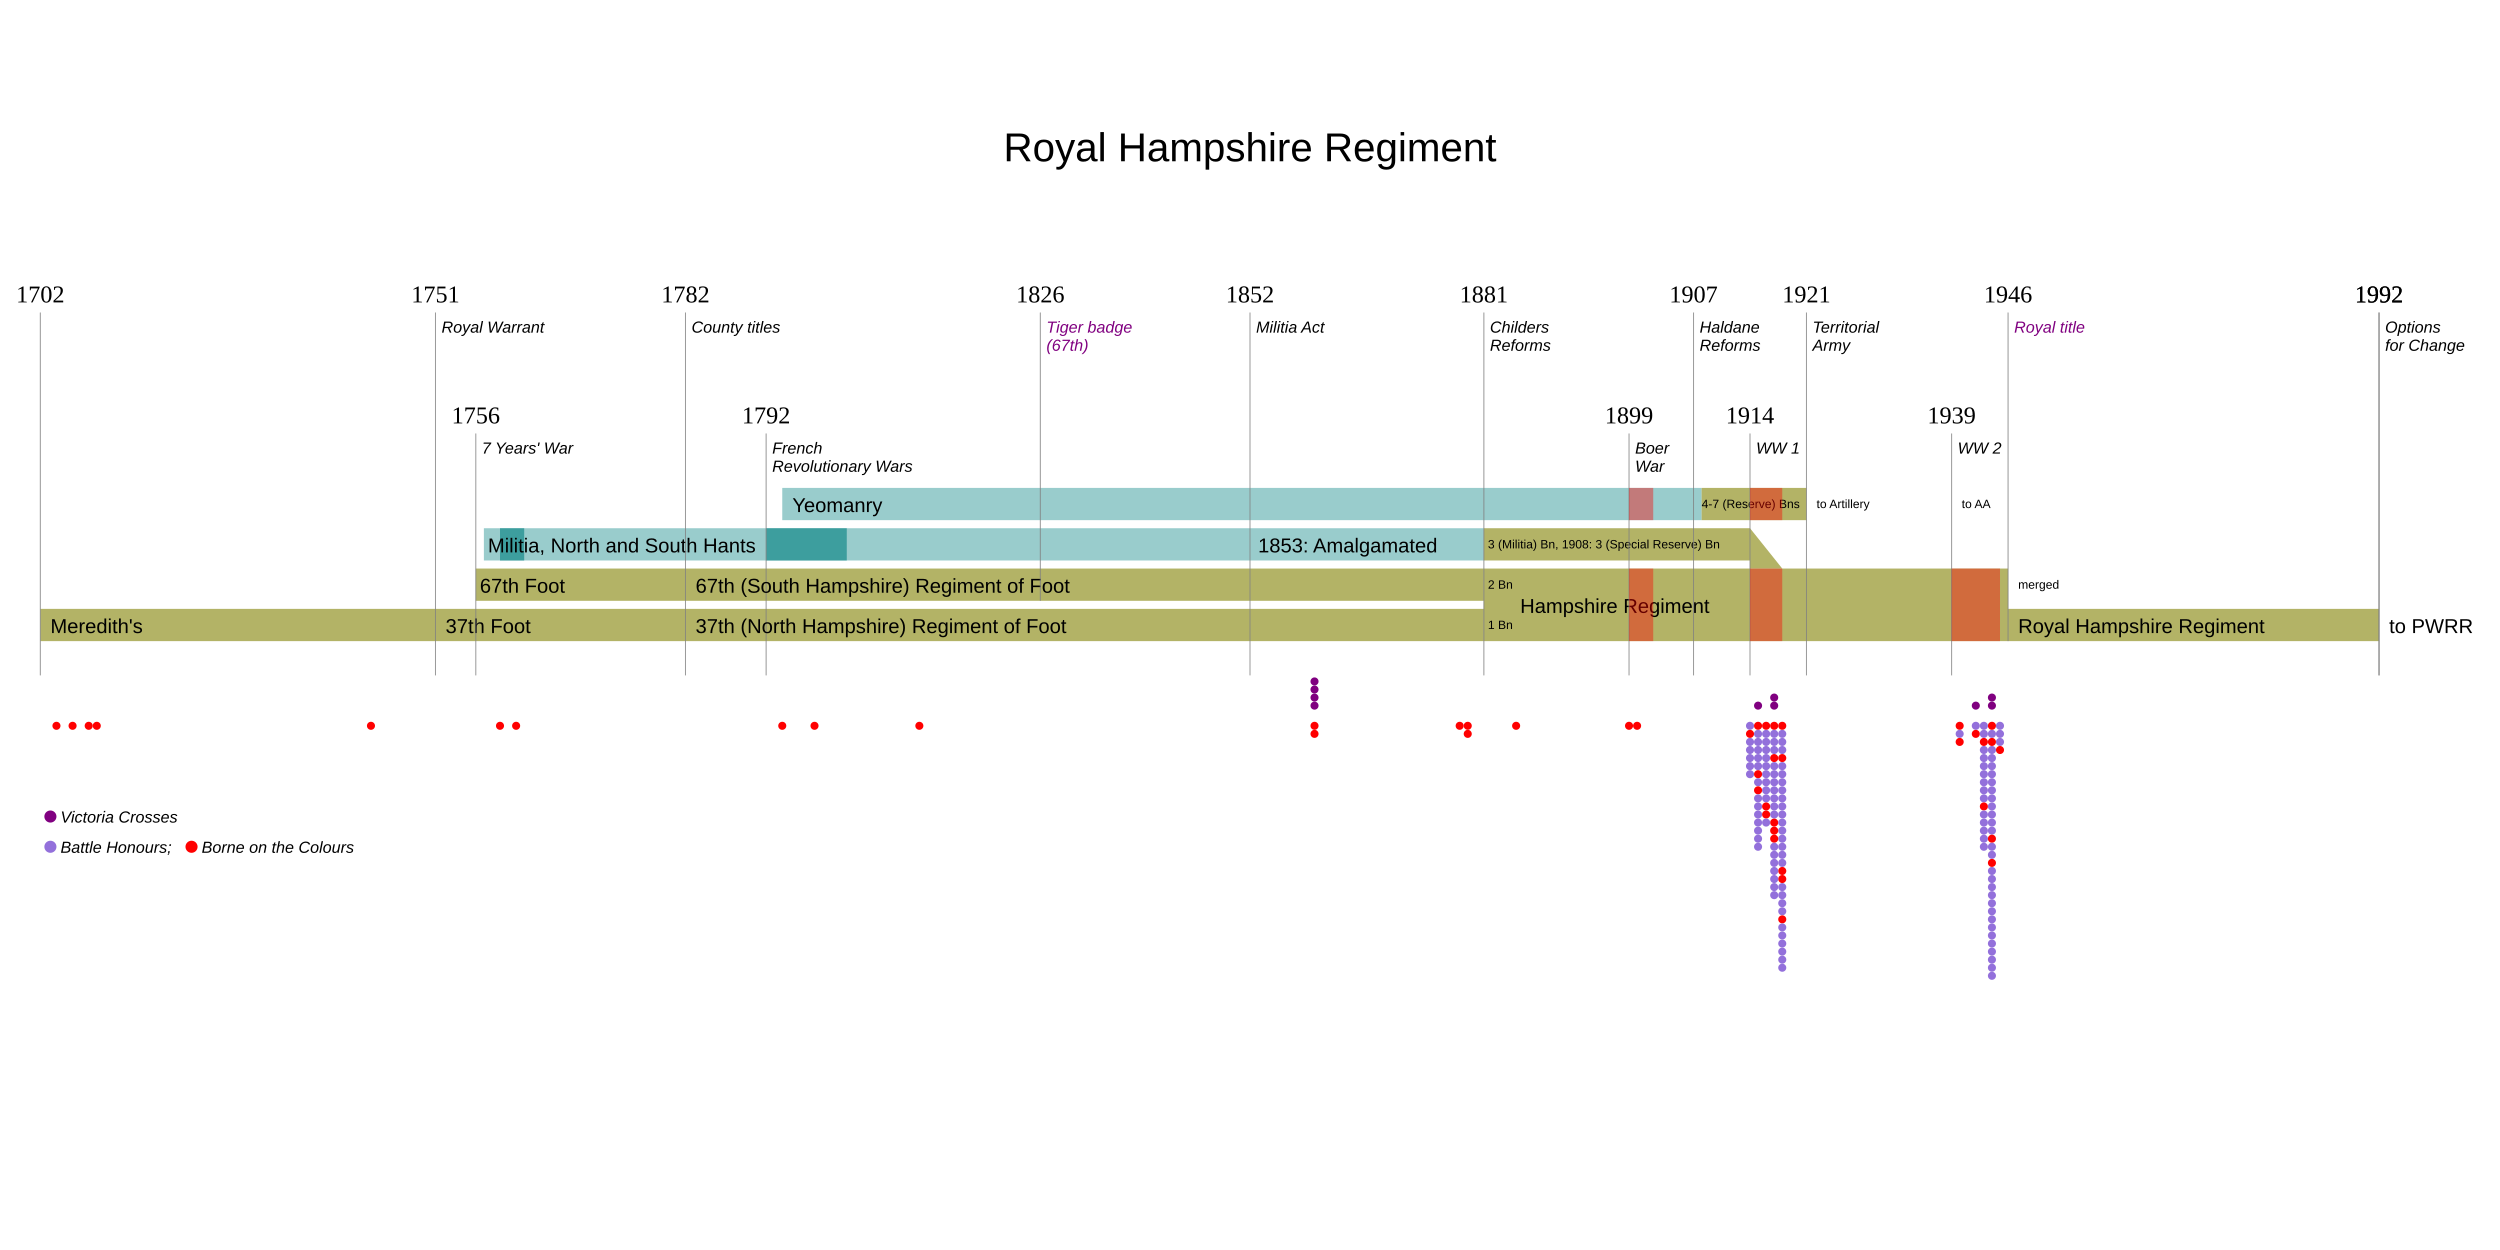
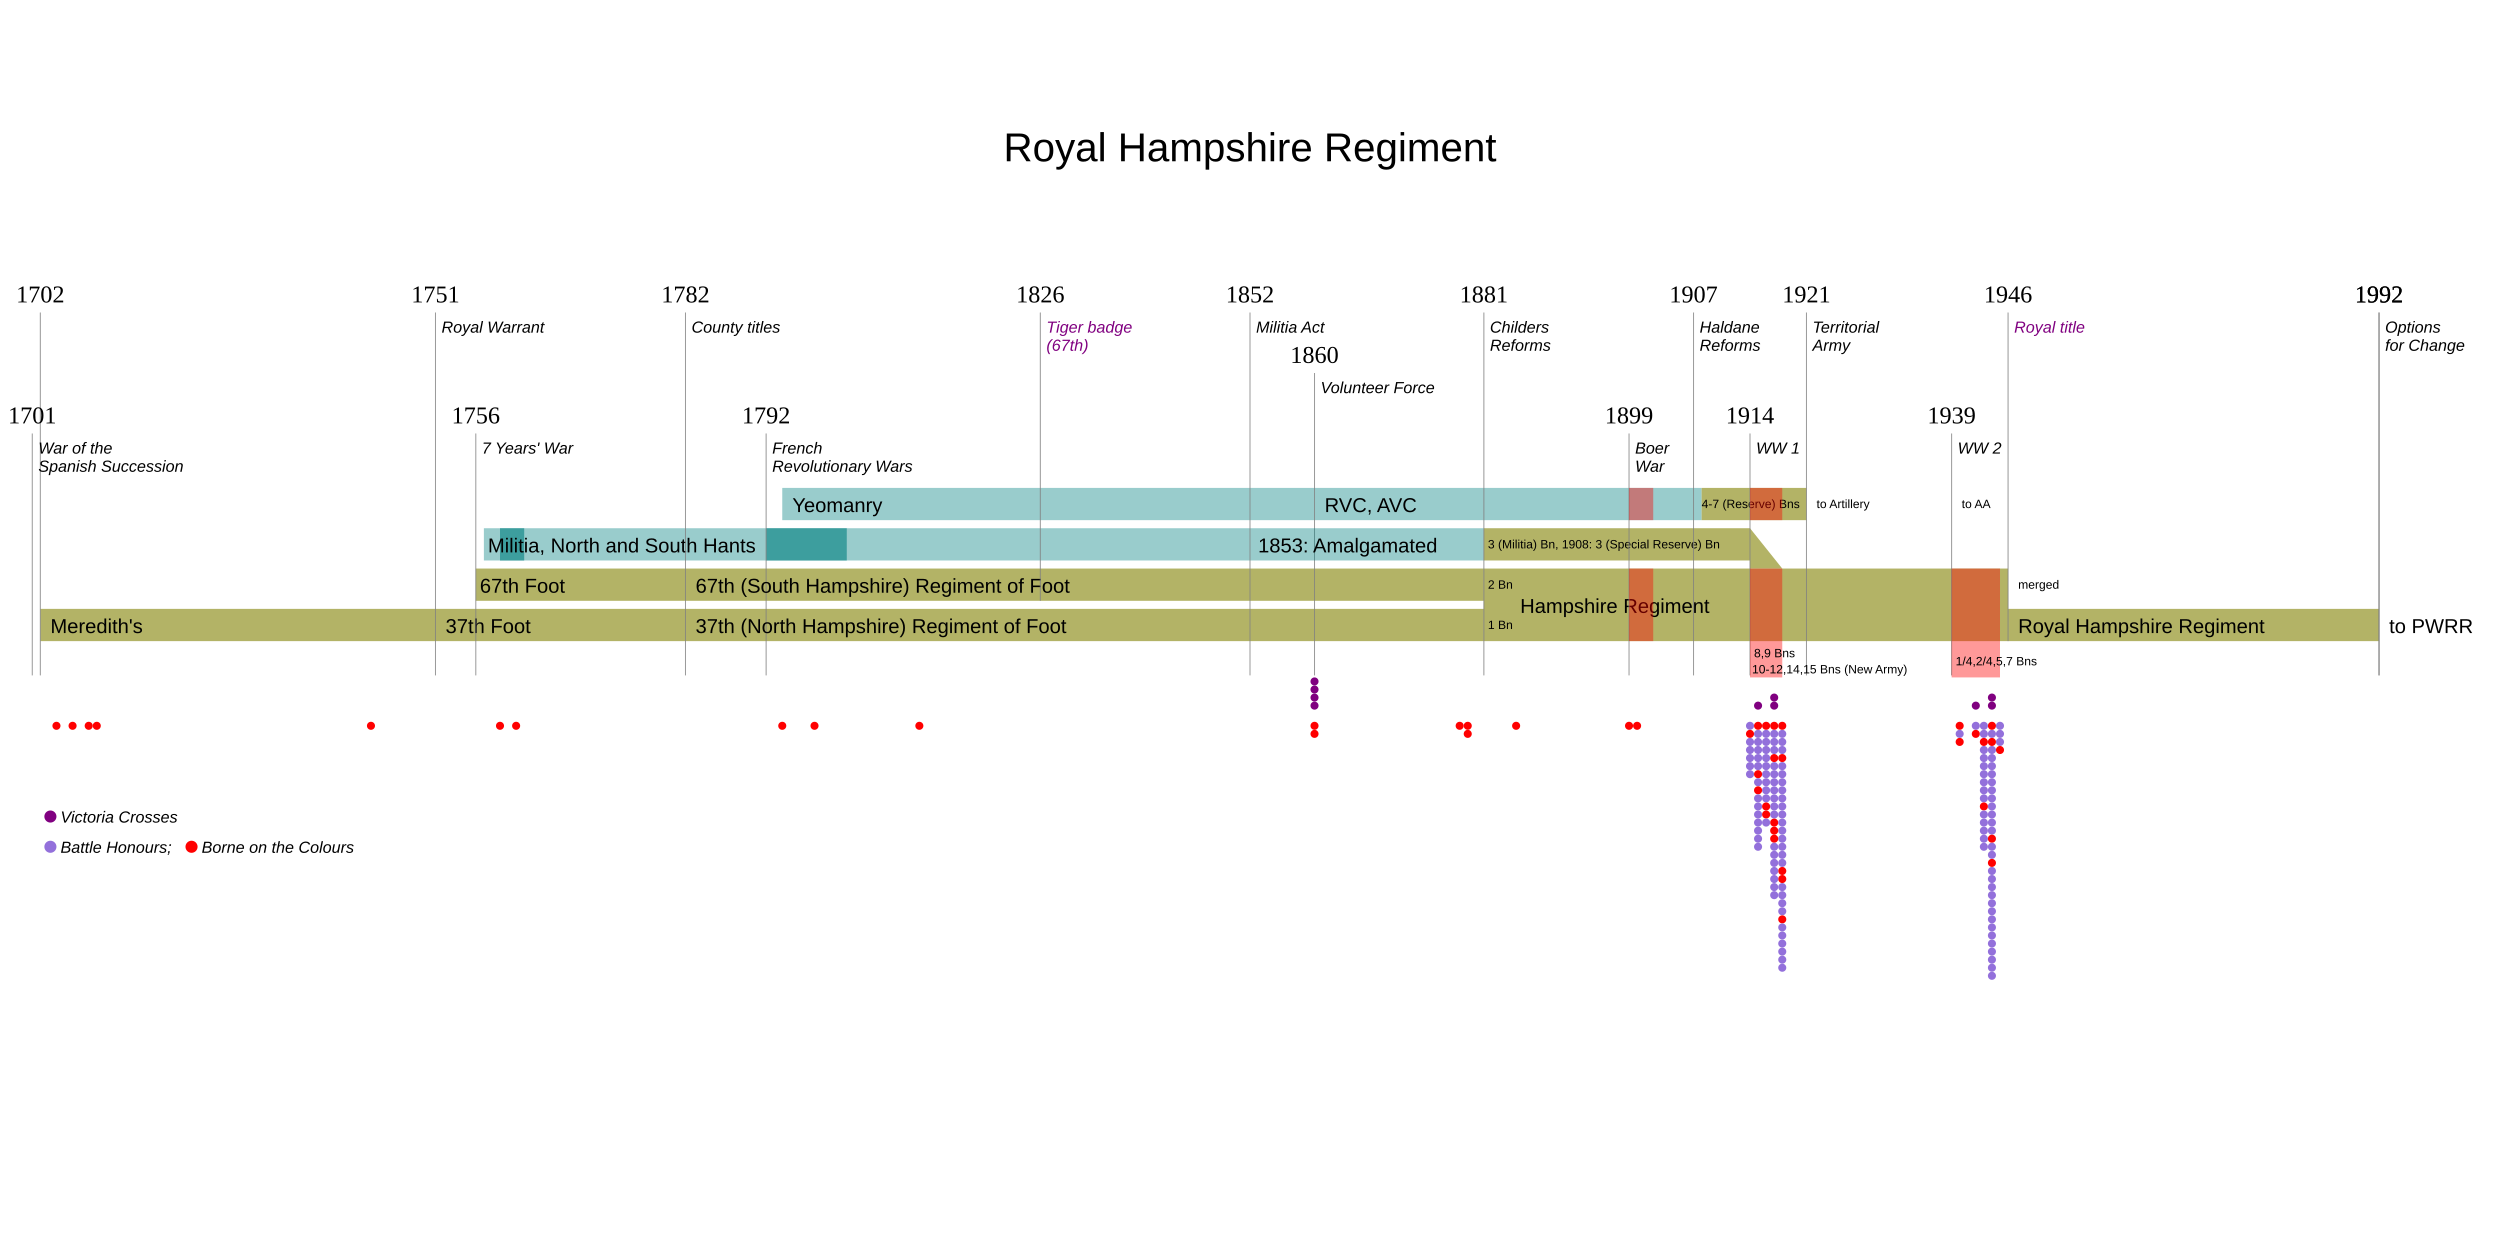
<svg xmlns="http://www.w3.org/2000/svg" viewBox="0 0 1240 620" width="1240" height="620" style="width: 100%; height: 100%; display: block; margin-left: auto; margin-right: auto; padding: 0" preserveAspectRatio="XMidYMid meet">
  <style>
.marker {
	stroke:grey;
	stroke-width: 0.5;
	opacity: 0.8;
}

.ft37, .ft67, .hants, .rhants {
	stroke: none;
	fill: olive;
	opacity: 0.6;
}

.yeomanry, .militia {
	stroke: none;
	fill: teal;
	opacity: 0.4;
}
.embodied {
	opacity: 0.6;
}

.war {
	stroke: none;
	fill: red;
	opacity: 0.4;
}
.year {
	text-anchor: middle;
	font-size: 12px;
}
.event {
	text-anchor: middle;
	text-anchor: begin;
	font-size: 10px;
	font-weight: bold;
	font-style: italic;
}
.label {
	font-size: 10px;
	stroke: none;
	fill: black;
	font-family: Arial;
}
.labelsmall {
	font-size: 6px;
	stroke: none;
	fill: black;
	font-family: Arial;
}
.note {
	font-size: 8px;
	stroke: none;
	fill: black;
	font-family: Arial;
	font-style: italic;
}
.award {
	fill:purple;
}
.title {
	font-family: Arial;
	font-size: 20px;
	text-anchor: middle;
}
.honour {
	fill: MediumPurple;
	stroke: none;
}
.colour {
	fill: red;
	stroke: none;
}
.VC {
	fill: purple;
	stroke: none;
}
</style>
  <text x="620" y="80" class="title">Royal Hampshire Regiment</text>
  <g id="key" transform="translate(20,400)">
    <circle cx="5" cy="5" r="3" class="VC" />
    <text x="10" y="8" class="note">Victoria Crosses</text>
    <circle cx="5" cy="20" r="3" class="honour" />
    <text x="10" y="23" class="note">Battle Honours;</text>
    <circle cx="75" cy="20" r="3" class="colour" />
    <text x="80" y="23" class="note">Borne on the Colours</text>
  </g>
  <g transform="translate(20,-50)">
    <g id="37th" transform="translate(0,360)">
      <rect class="ft37" x="0" y="-8" width="716" height="16" />
    </g>
    <g id="67th" transform="translate(0,340)">
      <rect class="ft67" x="216" y="-8" width="500" height="16" />
    </g>
    <g id="hants" transform="translate(716,340)">
      <rect class="hants" x="0" y="-8" width="260" height="36" />
    </g>
    <g id="rhants" transform="translate(976,360)">
      <rect class="rhants" x="0" y="-8" width="184" height="16" />
    </g>
    <g id="yeomanry1" transform="translate(368,300)">
      <rect class="yeomanry" x="0" y="-8" width="456" height="16" />
      <text class="label" x="5" y="4">Yeomanry</text>
    </g>
+     <g transform="translate(632,230)">
+       <path class="marker" d="m0,5 v150" />
+       <text class="year">1860</text>
+       <text class="note" x="3" y="15">Volunteer Force</text>
+     </g>
+     <g id="volunteers" transform="translate(632,300)">
+       <text class="label" x="5" y="4">RVC, AVC</text>
+     </g>
    <g id="yeomanry2" transform="translate(824,300)">
      <rect class="hants" x="0" y="-8" width="52" height="16" />
      <text class="labelsmall" x="0" y="2">4-7 (Reserve) Bns</text>
    </g>
    <g id="yeomanry3" transform="translate(876,300)">
      <text class="labelsmall" x="5" y="2">to Artillery</text>
    </g>
    <g id="yeomanry3" transform="translate(948,300)">
      <text class="labelsmall" x="5" y="2">to AA</text>
    </g>
    <g transform="translate(0,200)">
      <path class="marker" d="m0,5 v180" />
      <text class="year">1702</text>
      <text class="label" x="5" y="164">Meredith's</text>
+     </g>
+     <g transform="translate(-4,260)">
+       <path class="marker" d="m0,5 v120" />
+       <text class="year">1701</text>
+       <text class="note" x="3" y="15">
+         <tspan>War of the</tspan>
+         <tspan x="3" y="24">Spanish Succession</tspan>
+       </text>
    </g>
    <g transform="translate(196,200)">
      <path class="marker" d="m0,5 v180" />
      <text class="year">1751</text>
      <text class="label" x="5" y="164">37th Foot</text>
      <text class="note" x="3" y="15">Royal Warrant</text>
    </g>
    <g transform="translate(228,280)">
      <rect class="militia embodied" x="0" y="32" width="12" height="16" />
    </g>
    <g transform="translate(360,280)">
      <rect class="militia embodied" x="0" y="32" width="40" height="16" />
    </g>
    <g transform="translate(220,280)">
      <rect class="militia" x="0" y="32" width="496" height="16" />
      <text class="label" x="2" y="44">Militia, North and South Hants</text>
    </g>
    <g transform="translate(604,280)">
      <text class="label" x="0" y="44">1853: Amalgamated</text>
    </g>
    <g transform="translate(716,280)">
      <rect class="hants" x="0" y="32" width="132" height="16" />
      <path class="hants" d="M132,32 l0,20 h16 z" />
      <text class="labelsmall" x="2" y="42">3 (Militia) Bn, 1908: 3 (Special Reserve) Bn</text>
    </g>
    <g transform="translate(216,260)">
      <path class="marker" d="m0,5 v120" />
      <text class="year">1756</text>
      <text class="label" x="2" y="84">67th Foot</text>
      <text class="note" x="3" y="15">7 Years' War</text>
    </g>
    <g transform="translate(360,260)">
      <path class="marker" d="m0,5 v120" />
      <text class="year">1792</text>
      <text class="note" x="3" y="15">
        <tspan>French</tspan>
        <tspan x="3" y="24">Revolutionary Wars</tspan>
      </text>
    </g>
    <g transform="translate(320,200)">
      <path class="marker" d="m0,5 v180" />
      <text class="year">1782</text>
      <text class="label" x="5" y="144">67th (South Hampshire) Regiment of Foot</text>
      <text class="label" x="5" y="164">37th (North Hampshire) Regiment of Foot</text>
      <text class="note" x="3" y="15">County titles</text>
    </g>
    <g transform="translate(600,200)">
      <path class="marker" d="m0,5 v180" />
      <text class="year">1852</text>
      <text class="note" x="3" y="15">Militia Act</text>
    </g>
    <g transform="translate(716,200)">
      <path class="marker" d="m0,5 v180" />
      <text class="year">1881</text>
      <text class="note" x="3" y="15">
        <tspan>Childers</tspan>
        <tspan x="3" y="24">Reforms</tspan>
      </text>
      <text class="labelsmall" x="2" y="142">2 Bn</text>
      <text class="label" x="18" y="154">Hampshire Regiment</text>
      <text class="labelsmall" x="2" y="162">1 Bn</text>
    </g>
    <g transform="translate(820,200)">
      <path class="marker" d="m0,5 v180" />
      <text class="year">1907</text>
      <text class="note" x="3" y="15">
        <tspan>Haldane</tspan>
        <tspan x="3" y="24">Reforms</tspan>
      </text>
    </g>
    <g transform="translate(876,200)">
      <path class="marker" d="m0,5 v180" />
      <text class="year">1921</text>
      <text class="note" x="3" y="15">
        <tspan>Territorial</tspan>
        <tspan x="3" y="24">Army</tspan>
      </text>
    </g>
    <g transform="translate(1160,200)">
      <path class="marker" d="m0,5 v180" />
      <text class="year">1992</text>
      <text class="note" x="3" y="15">
        <tspan>Options</tspan>
        <tspan x="3" y="24">for Change</tspan>
      </text>
      <text class="label" x="5" y="164">to PWRR</text>
    </g>
    <g transform="translate(496,200)">
      <path class="marker" d="m0,5 v143" />
      <text class="year">1826</text>
      <text class="note award" x="3" y="15">
        <tspan>Tiger badge</tspan>
        <tspan x="3" y="24">(67th)</tspan>
      </text>
    </g>
    <g transform="translate(976,200)">
      <path class="marker" d="m0,5 v163" />
      <text class="year">1946</text>
      <text class="labelsmall" x="5" y="142">merged</text>
      <text class="label" x="5" y="164">Royal Hampshire Regiment</text>
      <text class="note award" x="3" y="15">Royal title</text>
    </g>
    <g transform="translate(1160,200)">
      <path class="marker" d="m0,5 v180" />
      <text class="year">1992</text>
    </g>
    <g transform="translate(788,260)">
      <path class="marker" d="m0,5 v120" />
      <text class="year">1899</text>
      <text class="note" x="3" y="15">
        <tspan>Boer</tspan>
        <tspan x="3" y="24">War</tspan>
      </text>
      <rect class="war" x="0" y="72" width="12" height="36" />
      <rect class="war" x="0" y="32" width="12" height="16" />
    </g>
    <g transform="translate(848,260)">
      <path class="marker" d="m0,5 v120" />
      <text class="year">1914</text>
      <text class="note" x="3" y="15">WW 1</text>
      <rect class="war" x="0" y="32" width="16" height="16" />
-       <rect class="war" x="0" y="72" width="16" height="36" />
+       <rect class="war" x="0" y="72" width="16" height="54" />
+       <text class="labelsmall" x="2" y="116">8,9 Bns</text>
+       <text class="labelsmall" x="1" y="124">10-12,14,15 Bns (New Army)</text>
    </g>
    <g transform="translate(948,260)">
      <path class="marker" d="m0,5 v120" />
      <text class="year">1939</text>
      <text class="note" x="3" y="15">WW 2</text>
-       <rect class="war" x="0" y="72" width="24" height="36" />
+       <rect class="war" x="0" y="72" width="24" height="54" />
+       <text class="labelsmall" x="2" y="120">1/4,2/4,5,7 Bns</text>
    </g>
  </g>
  <g id="VCs" transform="translate(20, 350)">
    <circle cx="632" cy="0" class="VC" r="2" />
    <circle cx="632" cy="-4" class="VC" r="2" />
    <circle cx="632" cy="-8" class="VC" r="2" />
    <circle cx="632" cy="-12" class="VC" r="2" />
    <circle cx="852" cy="0" class="VC" r="2" />
    <circle cx="860" cy="0" class="VC" r="2" />
    <circle cx="860" cy="-4" class="VC" r="2" />
    <circle cx="960" cy="0" class="VC" r="2" />
    <circle cx="968" cy="0" class="VC" r="2" />
    <circle cx="968" cy="-4" class="VC" r="2" />
  </g>
  <g id="honours" transform="translate(20,360)">
    <circle cx="8" cy="0" class="honour colour" r="2" />
    <circle cx="16" cy="0" class="honour colour" r="2" />
    <circle cx="24" cy="0" class="honour colour" r="2" />
    <circle cx="28" cy="0" class="honour colour" r="2" />
    <circle cx="164" cy="0" class="honour colour" r="2" />
    <circle cx="228" cy="0" class="honour colour" r="2" />
    <circle cx="236" cy="0" class="honour colour" r="2" />
    <circle cx="368" cy="0" class="honour colour" r="2" />
    <circle cx="436" cy="0" class="honour colour" r="2" />
    <circle cx="384" cy="0" class="honour colour" r="2" />
    <circle cx="632" cy="0" class="honour colour" r="2" />
    <circle cx="632" cy="4" class="honour colour" r="2" />
    <circle cx="708" cy="0" class="honour colour" r="2" />
    <circle cx="708" cy="4" class="honour colour" r="2" />
    <circle cx="704" cy="0" class="honour colour" r="2" />
    <circle cx="732" cy="0" class="honour colour" r="2" />
    <circle cx="792" cy="0" class="honour colour" r="2" />
    <circle cx="788" cy="0" class="honour colour" r="2" />
    <circle cx="848" cy="0" class="honour" r="2" />
    <circle cx="848" cy="4" class="honour colour" r="2" />
    <circle cx="848" cy="8" class="honour" r="2" />
    <circle cx="848" cy="12" class="honour" r="2" />
    <circle cx="848" cy="16" class="honour" r="2" />
    <circle cx="852" cy="0" class="honour colour" r="2" />
    <circle cx="852" cy="4" class="honour" r="2" />
    <circle cx="852" cy="8" class="honour" r="2" />
    <circle cx="856" cy="0" class="honour colour" r="2" />
    <circle cx="856" cy="4" class="honour" r="2" />
    <circle cx="856" cy="8" class="honour" r="2" />
    <circle cx="856" cy="12" class="honour" r="2" />
    <circle cx="856" cy="16" class="honour" r="2" />
    <circle cx="856" cy="20" class="honour" r="2" />
    <circle cx="856" cy="24" class="honour" r="2" />
    <circle cx="856" cy="28" class="honour" r="2" />
    <circle cx="856" cy="32" class="honour" r="2" />
    <circle cx="860" cy="0" class="honour colour" r="2" />
    <circle cx="860" cy="4" class="honour" r="2" />
    <circle cx="860" cy="8" class="honour" r="2" />
    <circle cx="860" cy="12" class="honour" r="2" />
    <circle cx="860" cy="16" class="honour colour" r="2" />
    <circle cx="860" cy="20" class="honour" r="2" />
    <circle cx="860" cy="24" class="honour" r="2" />
    <circle cx="860" cy="28" class="honour" r="2" />
    <circle cx="860" cy="32" class="honour" r="2" />
    <circle cx="860" cy="36" class="honour" r="2" />
    <circle cx="860" cy="40" class="honour" r="2" />
    <circle cx="860" cy="44" class="honour" r="2" />
    <circle cx="860" cy="48" class="honour colour" r="2" />
    <circle cx="864" cy="0" class="honour colour" r="2" />
    <circle cx="864" cy="4" class="honour" r="2" />
    <circle cx="864" cy="8" class="honour" r="2" />
    <circle cx="864" cy="12" class="honour" r="2" />
    <circle cx="864" cy="16" class="honour colour" r="2" />
    <circle cx="864" cy="20" class="honour" r="2" />
    <circle cx="864" cy="24" class="honour" r="2" />
    <circle cx="864" cy="28" class="honour" r="2" />
    <circle cx="864" cy="32" class="honour" r="2" />
    <circle cx="864" cy="36" class="honour" r="2" />
    <circle cx="864" cy="40" class="honour" r="2" />
    <circle cx="864" cy="44" class="honour" r="2" />
    <circle cx="864" cy="48" class="honour" r="2" />
    <circle cx="864" cy="52" class="honour" r="2" />
    <circle cx="864" cy="56" class="honour" r="2" />
    <circle cx="864" cy="60" class="honour" r="2" />
    <circle cx="864" cy="64" class="honour" r="2" />
    <circle cx="864" cy="68" class="honour" r="2" />
    <circle cx="864" cy="72" class="honour colour" r="2" />
    <circle cx="864" cy="76" class="honour colour" r="2" />
    <circle cx="864" cy="80" class="honour" r="2" />
    <circle cx="864" cy="84" class="honour" r="2" />
    <circle cx="864" cy="88" class="honour" r="2" />
    <circle cx="864" cy="92" class="honour" r="2" />
    <circle cx="848" cy="20" class="honour" r="2" />
    <circle cx="852" cy="12" class="honour" r="2" />
    <circle cx="852" cy="16" class="honour" r="2" />
    <circle cx="860" cy="52" class="honour colour" r="2" />
    <circle cx="864" cy="96" class="honour colour" r="2" />
    <circle cx="864" cy="100" class="honour" r="2" />
    <circle cx="852" cy="20" class="honour" r="2" />
    <circle cx="852" cy="24" class="honour colour" r="2" />
    <circle cx="852" cy="28" class="honour" r="2" />
    <circle cx="852" cy="32" class="honour colour" r="2" />
    <circle cx="852" cy="36" class="honour" r="2" />
    <circle cx="852" cy="40" class="honour" r="2" />
    <circle cx="852" cy="44" class="honour" r="2" />
    <circle cx="852" cy="48" class="honour" r="2" />
    <circle cx="852" cy="52" class="honour" r="2" />
    <circle cx="860" cy="56" class="honour colour" r="2" />
    <circle cx="860" cy="60" class="honour" r="2" />
    <circle cx="860" cy="64" class="honour" r="2" />
    <circle cx="860" cy="68" class="honour" r="2" />
    <circle cx="860" cy="72" class="honour" r="2" />
    <circle cx="864" cy="104" class="honour" r="2" />
    <circle cx="864" cy="108" class="honour" r="2" />
    <circle cx="864" cy="112" class="honour" r="2" />
    <circle cx="860" cy="76" class="honour" r="2" />
    <circle cx="852" cy="56" class="honour" r="2" />
    <circle cx="852" cy="60" class="honour" r="2" />
    <circle cx="856" cy="36" class="honour" r="2" />
    <circle cx="856" cy="40" class="honour colour" r="2" />
    <circle cx="860" cy="80" class="honour" r="2" />
    <circle cx="860" cy="84" class="honour" r="2" />
    <circle cx="848" cy="24" class="honour" r="2" />
    <circle cx="856" cy="44" class="honour colour" r="2" />
    <circle cx="856" cy="48" class="honour" r="2" />
    <circle cx="864" cy="116" class="honour" r="2" />
    <circle cx="864" cy="120" class="honour" r="2" />
    <circle cx="952" cy="0" class="honour colour" r="2" />
    <circle cx="960" cy="0" class="honour" r="2" />
    <circle cx="968" cy="0" class="honour colour" r="2" />
    <circle cx="968" cy="4" class="honour" r="2" />
    <circle cx="968" cy="8" class="honour colour" r="2" />
    <circle cx="968" cy="12" class="honour" r="2" />
    <circle cx="968" cy="16" class="honour" r="2" />
    <circle cx="968" cy="20" class="honour" r="2" />
    <circle cx="968" cy="24" class="honour" r="2" />
    <circle cx="968" cy="28" class="honour" r="2" />
    <circle cx="972" cy="0" class="honour" r="2" />
    <circle cx="972" cy="4" class="honour" r="2" />
    <circle cx="972" cy="8" class="honour" r="2" />
    <circle cx="972" cy="12" class="honour colour" r="2" />
    <circle cx="968" cy="32" class="honour" r="2" />
    <circle cx="960" cy="4" class="honour colour" r="2" />
    <circle cx="964" cy="0" class="honour" r="2" />
    <circle cx="964" cy="4" class="honour" r="2" />
    <circle cx="964" cy="8" class="honour colour" r="2" />
    <circle cx="964" cy="12" class="honour" r="2" />
    <circle cx="964" cy="16" class="honour" r="2" />
    <circle cx="964" cy="20" class="honour" r="2" />
    <circle cx="964" cy="24" class="honour" r="2" />
    <circle cx="952" cy="4" class="honour" r="2" />
    <circle cx="964" cy="28" class="honour" r="2" />
    <circle cx="964" cy="32" class="honour" r="2" />
    <circle cx="964" cy="36" class="honour" r="2" />
    <circle cx="964" cy="40" class="honour colour" r="2" />
    <circle cx="964" cy="44" class="honour" r="2" />
    <circle cx="964" cy="48" class="honour" r="2" />
    <circle cx="964" cy="52" class="honour" r="2" />
    <circle cx="964" cy="56" class="honour" r="2" />
    <circle cx="964" cy="60" class="honour" r="2" />
    <circle cx="968" cy="36" class="honour" r="2" />
    <circle cx="968" cy="40" class="honour" r="2" />
    <circle cx="968" cy="44" class="honour" r="2" />
    <circle cx="968" cy="48" class="honour" r="2" />
    <circle cx="968" cy="52" class="honour" r="2" />
    <circle cx="968" cy="56" class="honour colour" r="2" />
    <circle cx="968" cy="60" class="honour" r="2" />
    <circle cx="968" cy="64" class="honour" r="2" />
    <circle cx="968" cy="68" class="honour colour" r="2" />
    <circle cx="968" cy="72" class="honour" r="2" />
    <circle cx="968" cy="76" class="honour" r="2" />
    <circle cx="968" cy="80" class="honour" r="2" />
    <circle cx="968" cy="84" class="honour" r="2" />
    <circle cx="968" cy="88" class="honour" r="2" />
    <circle cx="968" cy="92" class="honour" r="2" />
    <circle cx="968" cy="96" class="honour" r="2" />
    <circle cx="968" cy="100" class="honour" r="2" />
    <circle cx="968" cy="104" class="honour" r="2" />
    <circle cx="968" cy="108" class="honour" r="2" />
    <circle cx="968" cy="112" class="honour" r="2" />
    <circle cx="968" cy="116" class="honour" r="2" />
    <circle cx="968" cy="120" class="honour" r="2" />
    <circle cx="968" cy="124" class="honour" r="2" />
    <circle cx="952" cy="8" class="honour colour" r="2" />
  </g>
</svg>
